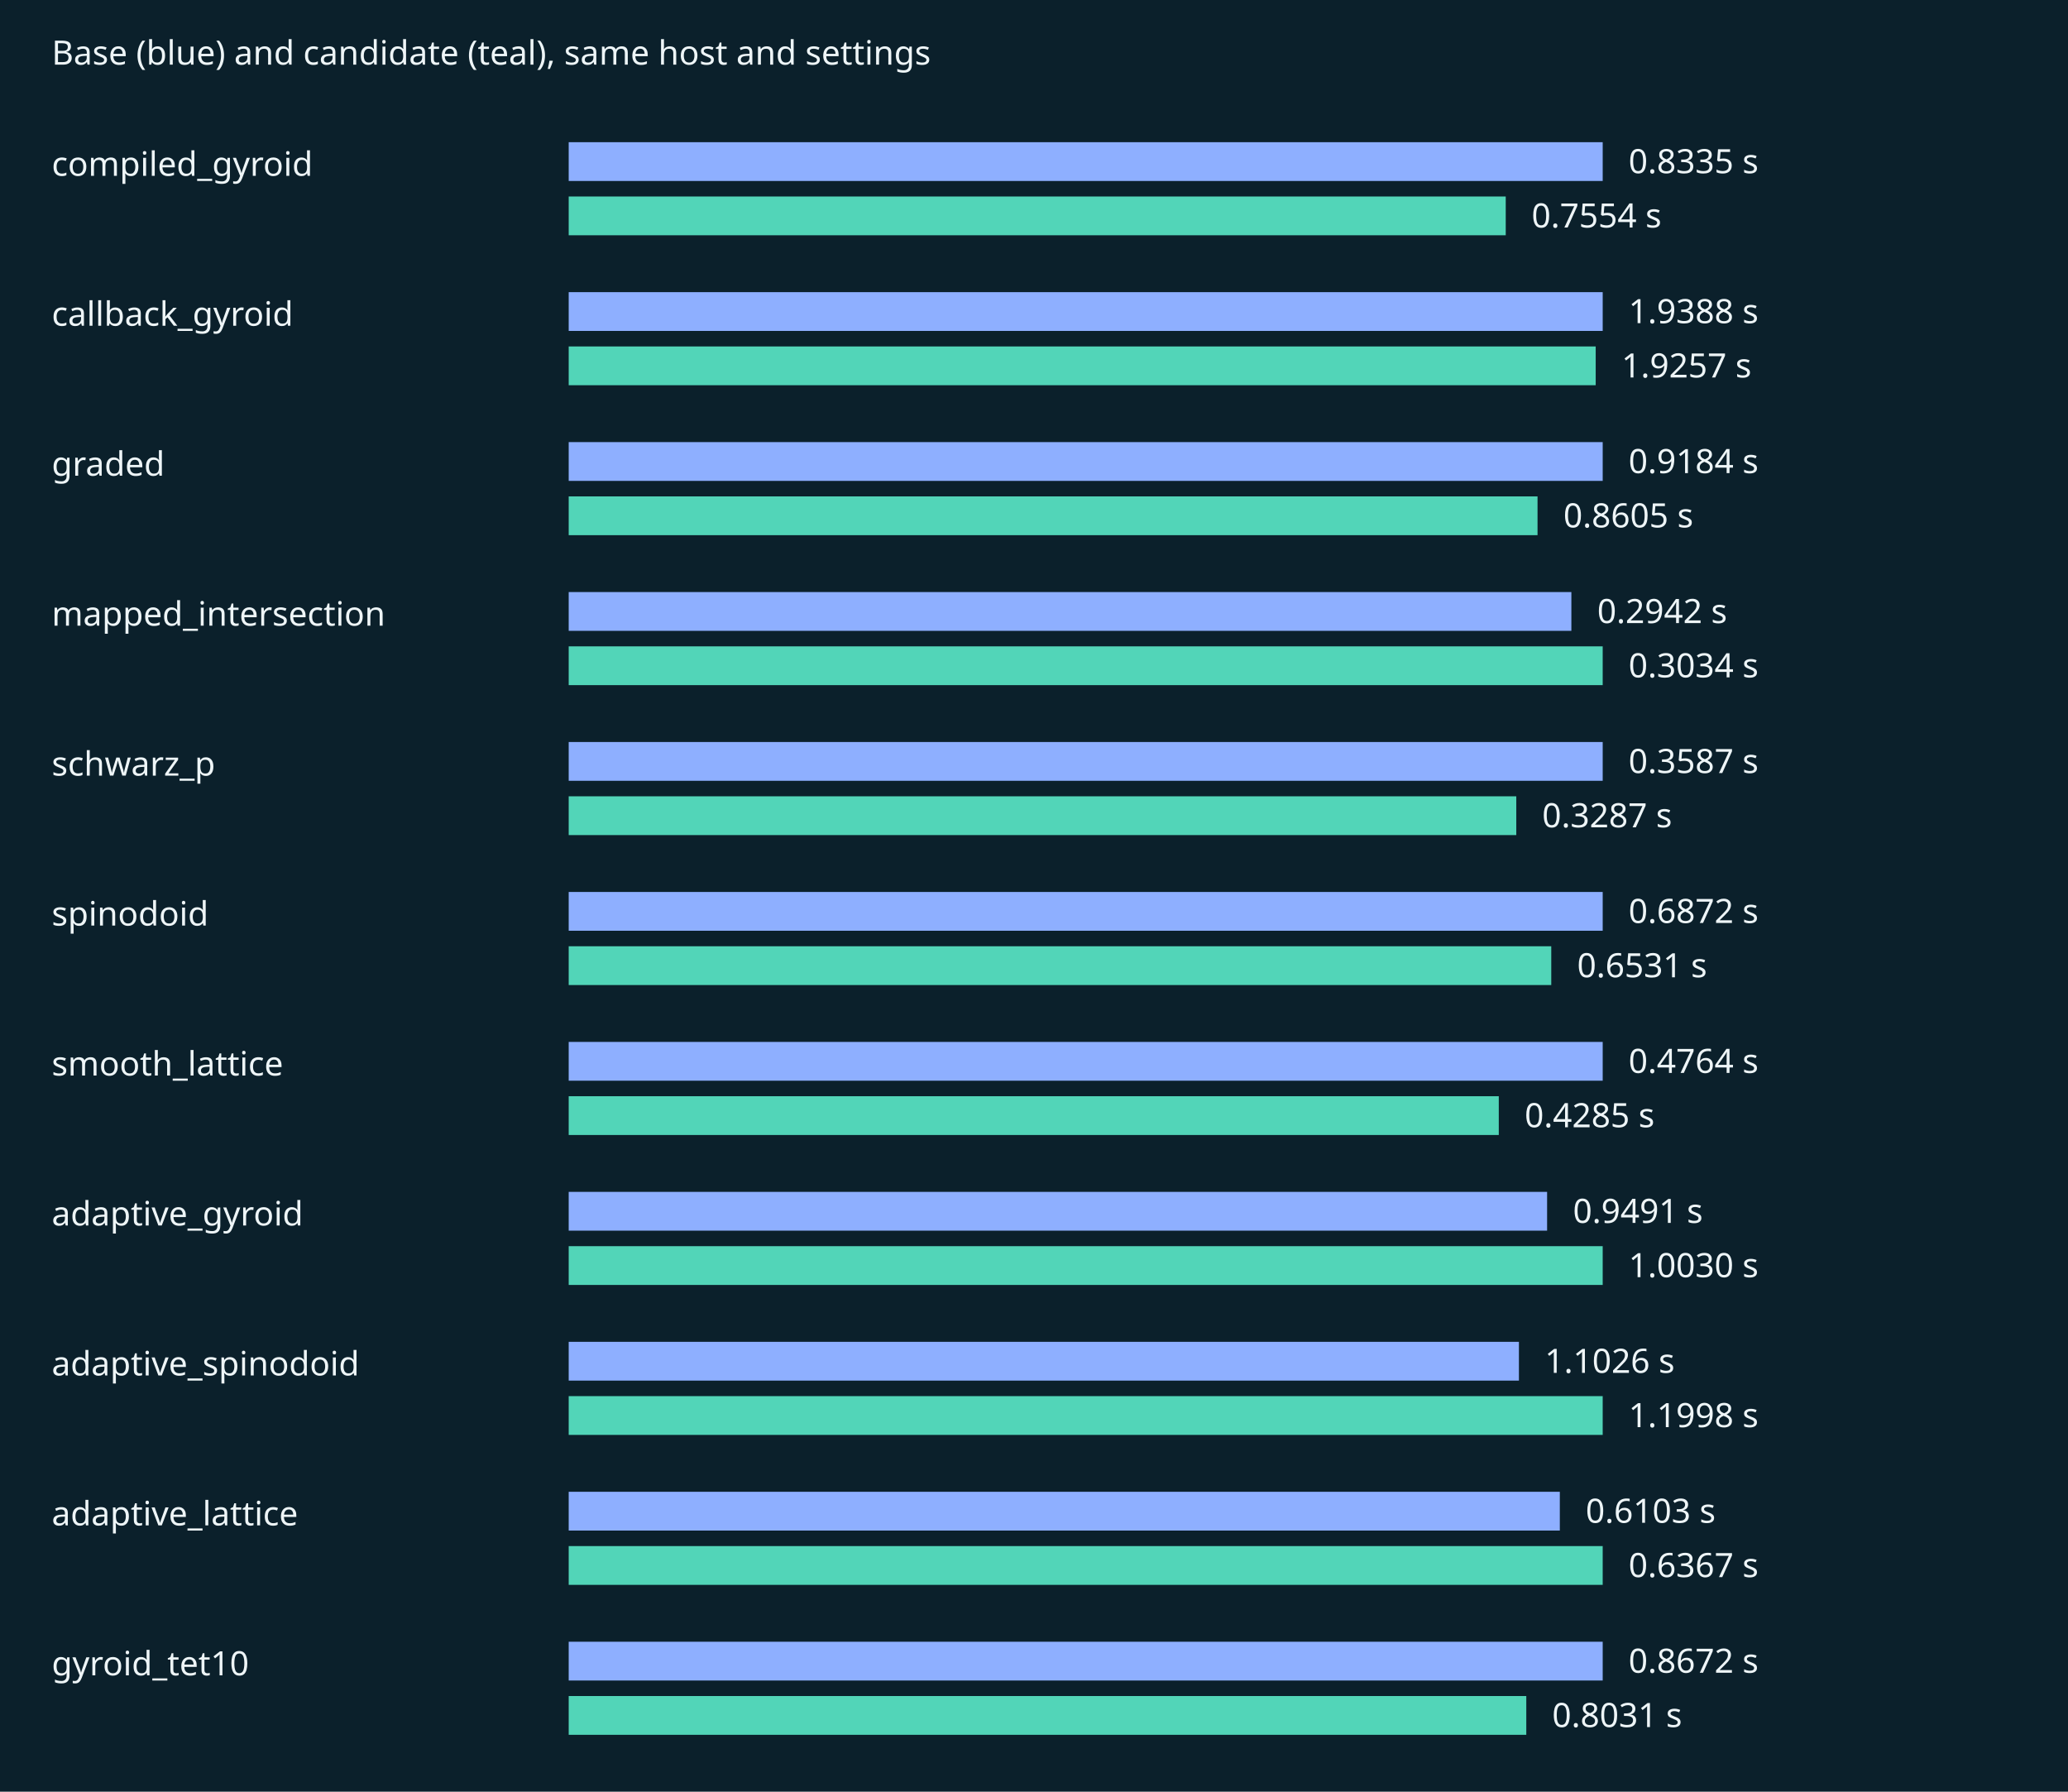
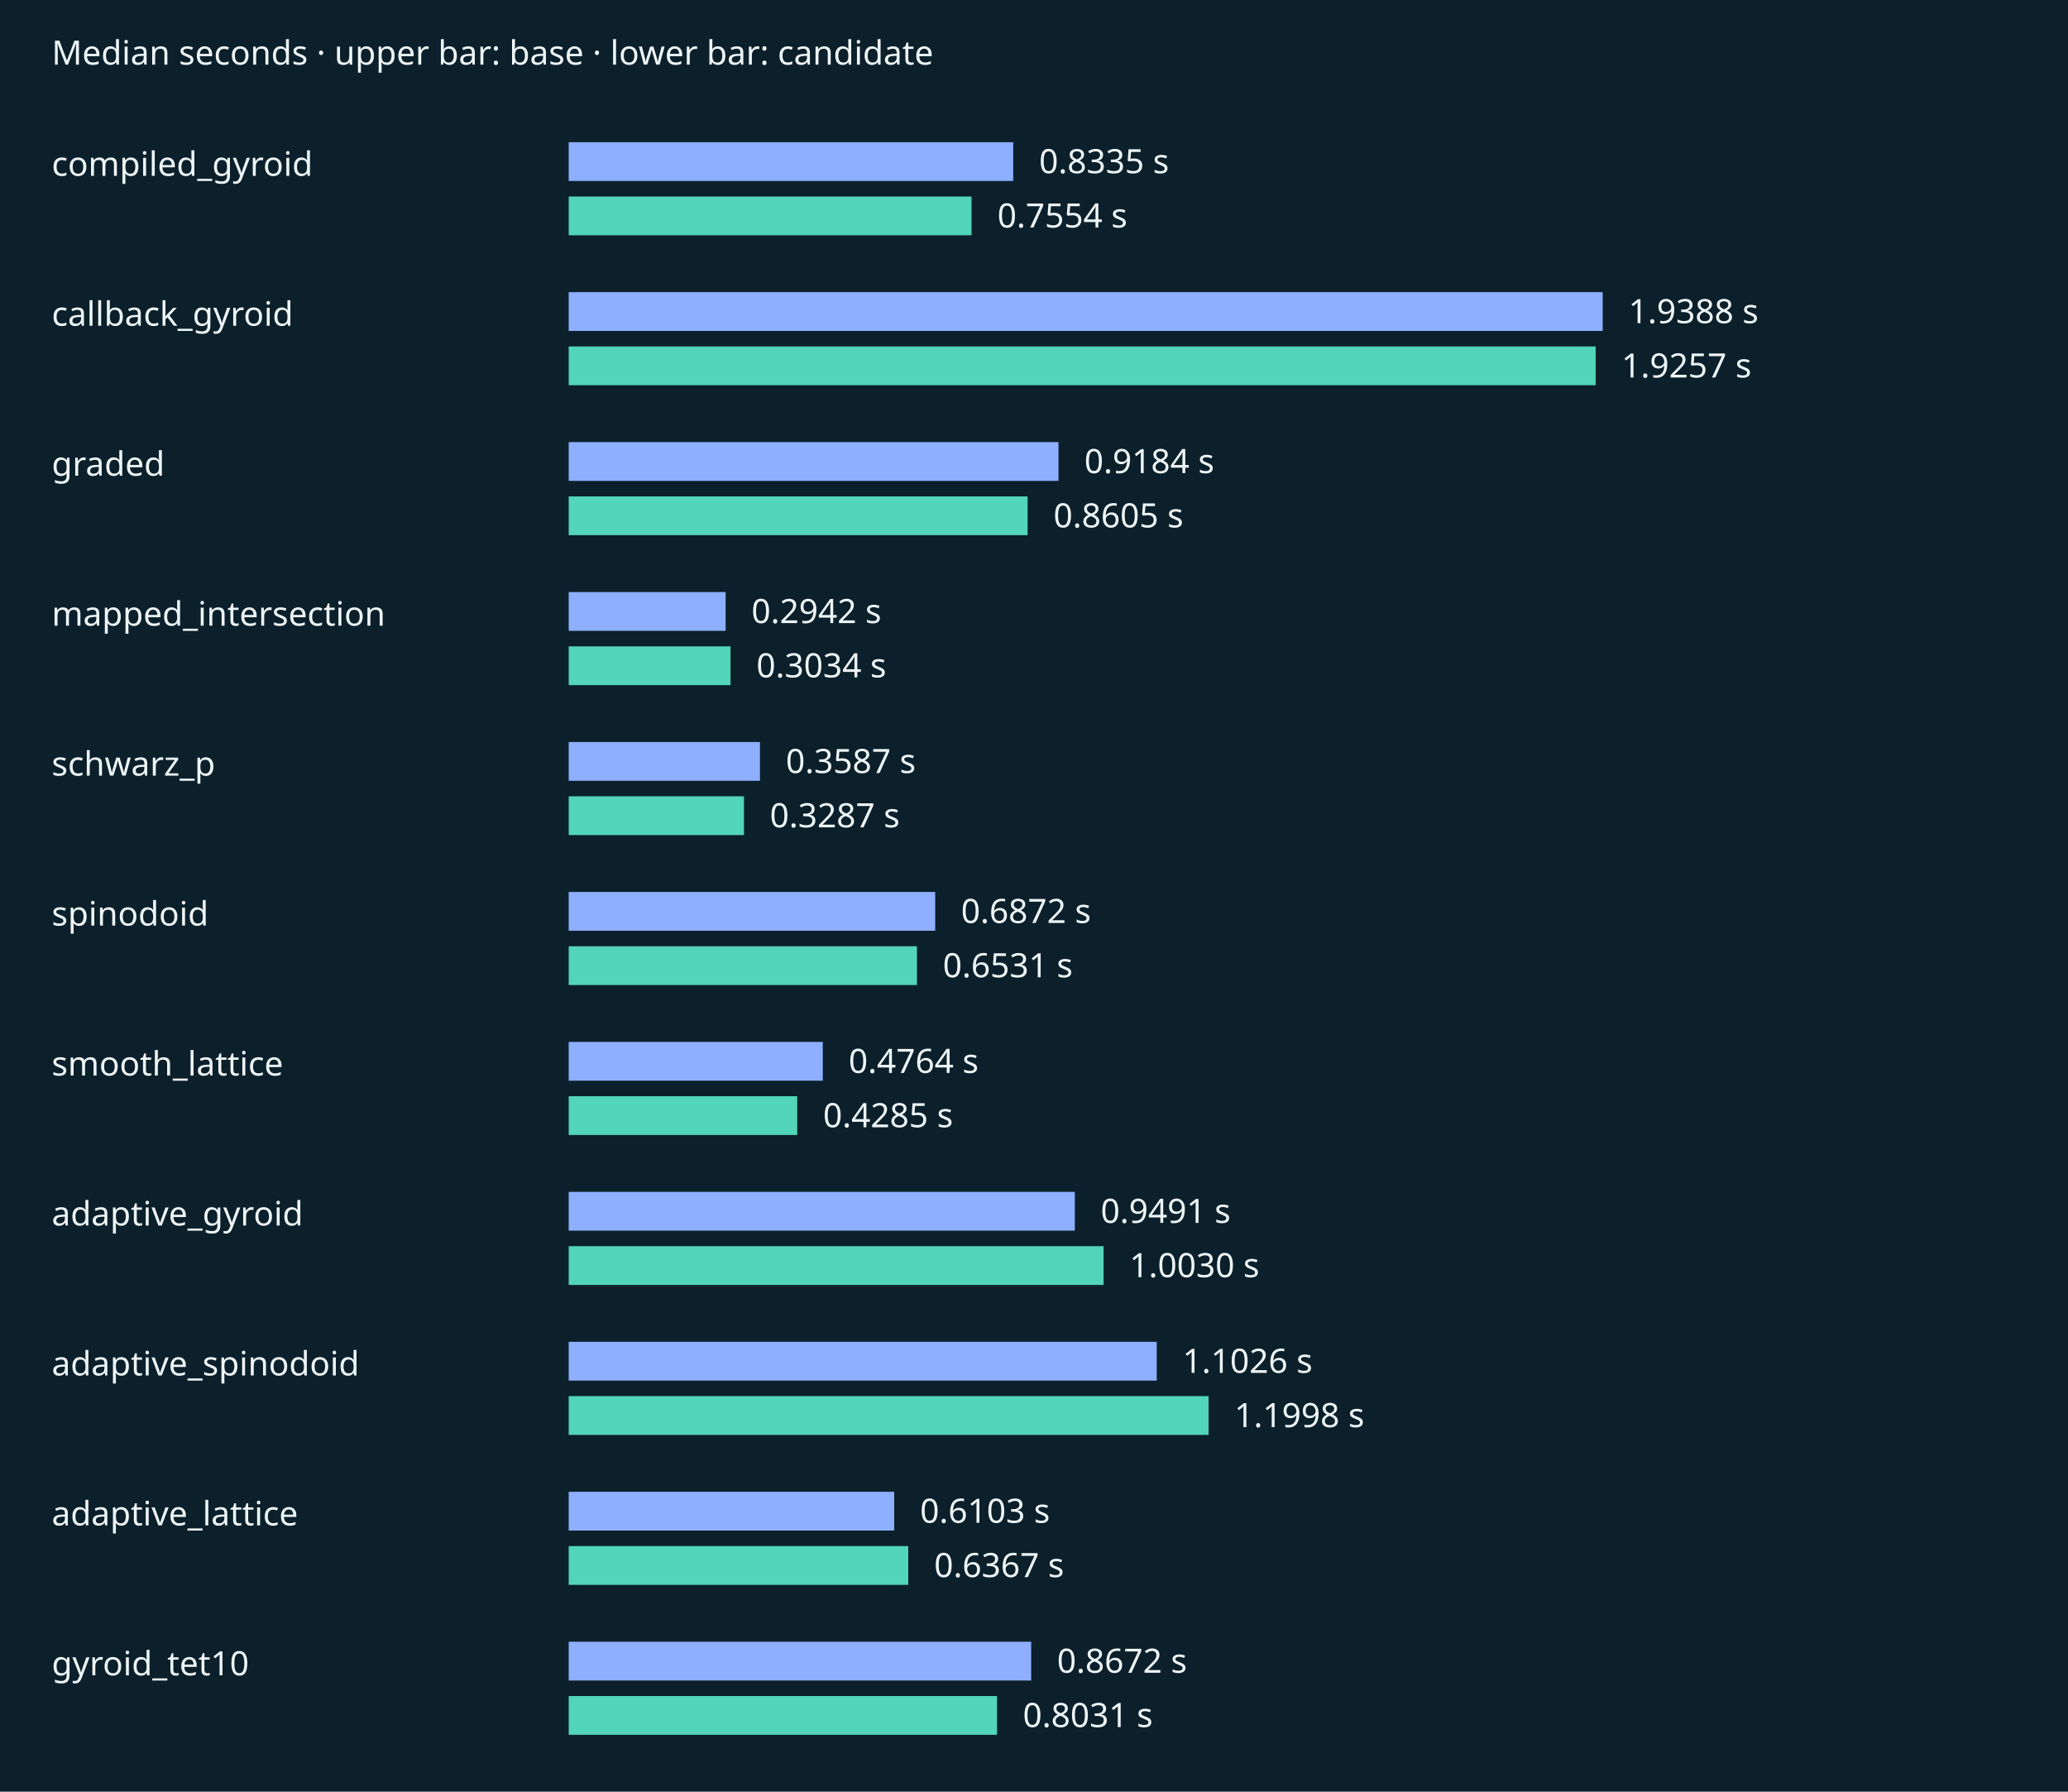
<svg xmlns="http://www.w3.org/2000/svg" viewBox="0 0 800 693" role="img">
  <rect width="100%" height="100%" fill="#0b202b" />
  <g font-family="sans-serif" font-size="13" fill="#eef5f7">
-     <text x="20" y="25">Base (blue) and candidate (teal), same host and settings</text>
+     <text x="20" y="25">Median seconds · upper bar: base · lower bar: candidate</text>
    <text x="20" y="68">compiled_gyroid</text>
-     <rect x="220" y="55" width="400.00" height="15" fill="#8eafff" />
-     <text x="630.00" y="67">0.8335 s</text>
-     <rect x="220" y="76" width="362.49" height="15" fill="#52d5b8" />
-     <text x="592.49" y="88">0.7554 s</text>
+     <rect x="220" y="55" width="171.96" height="15" fill="#8eafff" />
+     <text x="401.96" y="67">0.8335 s</text>
+     <rect x="220" y="76" width="155.84" height="15" fill="#52d5b8" />
+     <text x="385.84" y="88">0.7554 s</text>
    <text x="20" y="126">callback_gyroid</text>
    <rect x="220" y="113" width="400.00" height="15" fill="#8eafff" />
    <text x="630.00" y="125">1.9388 s</text>
    <rect x="220" y="134" width="397.29" height="15" fill="#52d5b8" />
    <text x="627.29" y="146">1.9257 s</text>
    <text x="20" y="184">graded</text>
-     <rect x="220" y="171" width="400.00" height="15" fill="#8eafff" />
-     <text x="630.00" y="183">0.9184 s</text>
-     <rect x="220" y="192" width="374.79" height="15" fill="#52d5b8" />
-     <text x="604.79" y="204">0.8605 s</text>
+     <rect x="220" y="171" width="189.47" height="15" fill="#8eafff" />
+     <text x="419.47" y="183">0.9184 s</text>
+     <rect x="220" y="192" width="177.53" height="15" fill="#52d5b8" />
+     <text x="407.53" y="204">0.8605 s</text>
    <text x="20" y="242">mapped_intersection</text>
-     <rect x="220" y="229" width="387.88" height="15" fill="#8eafff" />
-     <text x="617.88" y="241">0.2942 s</text>
-     <rect x="220" y="250" width="400.00" height="15" fill="#52d5b8" />
-     <text x="630.00" y="262">0.3034 s</text>
+     <rect x="220" y="229" width="60.70" height="15" fill="#8eafff" />
+     <text x="290.70" y="241">0.2942 s</text>
+     <rect x="220" y="250" width="62.60" height="15" fill="#52d5b8" />
+     <text x="292.60" y="262">0.3034 s</text>
    <text x="20" y="300">schwarz_p</text>
-     <rect x="220" y="287" width="400.00" height="15" fill="#8eafff" />
-     <text x="630.00" y="299">0.3587 s</text>
-     <rect x="220" y="308" width="366.57" height="15" fill="#52d5b8" />
-     <text x="596.57" y="320">0.3287 s</text>
+     <rect x="220" y="287" width="73.99" height="15" fill="#8eafff" />
+     <text x="303.99" y="299">0.3587 s</text>
+     <rect x="220" y="308" width="67.81" height="15" fill="#52d5b8" />
+     <text x="297.81" y="320">0.3287 s</text>
    <text x="20" y="358">spinodoid</text>
-     <rect x="220" y="345" width="400.00" height="15" fill="#8eafff" />
-     <text x="630.00" y="357">0.6872 s</text>
-     <rect x="220" y="366" width="380.10" height="15" fill="#52d5b8" />
-     <text x="610.10" y="378">0.6531 s</text>
+     <rect x="220" y="345" width="141.78" height="15" fill="#8eafff" />
+     <text x="371.78" y="357">0.6872 s</text>
+     <rect x="220" y="366" width="134.73" height="15" fill="#52d5b8" />
+     <text x="364.73" y="378">0.6531 s</text>
    <text x="20" y="416">smooth_lattice</text>
-     <rect x="220" y="403" width="400.00" height="15" fill="#8eafff" />
-     <text x="630.00" y="415">0.4764 s</text>
-     <rect x="220" y="424" width="359.80" height="15" fill="#52d5b8" />
-     <text x="589.80" y="436">0.4285 s</text>
+     <rect x="220" y="403" width="98.29" height="15" fill="#8eafff" />
+     <text x="328.29" y="415">0.4764 s</text>
+     <rect x="220" y="424" width="88.41" height="15" fill="#52d5b8" />
+     <text x="318.41" y="436">0.4285 s</text>
    <text x="20" y="474">adaptive_gyroid</text>
-     <rect x="220" y="461" width="378.49" height="15" fill="#8eafff" />
-     <text x="608.49" y="473">0.9491 s</text>
-     <rect x="220" y="482" width="400.00" height="15" fill="#52d5b8" />
-     <text x="630.00" y="494">1.0030 s</text>
+     <rect x="220" y="461" width="195.80" height="15" fill="#8eafff" />
+     <text x="425.80" y="473">0.9491 s</text>
+     <rect x="220" y="482" width="206.93" height="15" fill="#52d5b8" />
+     <text x="436.93" y="494">1.0030 s</text>
    <text x="20" y="532">adaptive_spinodoid</text>
-     <rect x="220" y="519" width="367.59" height="15" fill="#8eafff" />
-     <text x="597.59" y="531">1.1026 s</text>
-     <rect x="220" y="540" width="400.00" height="15" fill="#52d5b8" />
-     <text x="630.00" y="552">1.1998 s</text>
+     <rect x="220" y="519" width="227.48" height="15" fill="#8eafff" />
+     <text x="457.48" y="531">1.1026 s</text>
+     <rect x="220" y="540" width="247.54" height="15" fill="#52d5b8" />
+     <text x="477.54" y="552">1.1998 s</text>
    <text x="20" y="590">adaptive_lattice</text>
-     <rect x="220" y="577" width="383.41" height="15" fill="#8eafff" />
-     <text x="613.41" y="589">0.6103 s</text>
-     <rect x="220" y="598" width="400.00" height="15" fill="#52d5b8" />
-     <text x="630.00" y="610">0.6367 s</text>
+     <rect x="220" y="577" width="125.91" height="15" fill="#8eafff" />
+     <text x="355.91" y="589">0.6103 s</text>
+     <rect x="220" y="598" width="131.36" height="15" fill="#52d5b8" />
+     <text x="361.36" y="610">0.6367 s</text>
    <text x="20" y="648">gyroid_tet10</text>
-     <rect x="220" y="635" width="400.00" height="15" fill="#8eafff" />
-     <text x="630.00" y="647">0.8672 s</text>
-     <rect x="220" y="656" width="370.44" height="15" fill="#52d5b8" />
-     <text x="600.44" y="668">0.8031 s</text>
+     <rect x="220" y="635" width="178.91" height="15" fill="#8eafff" />
+     <text x="408.91" y="647">0.8672 s</text>
+     <rect x="220" y="656" width="165.69" height="15" fill="#52d5b8" />
+     <text x="395.69" y="668">0.8031 s</text>
  </g>
</svg>
